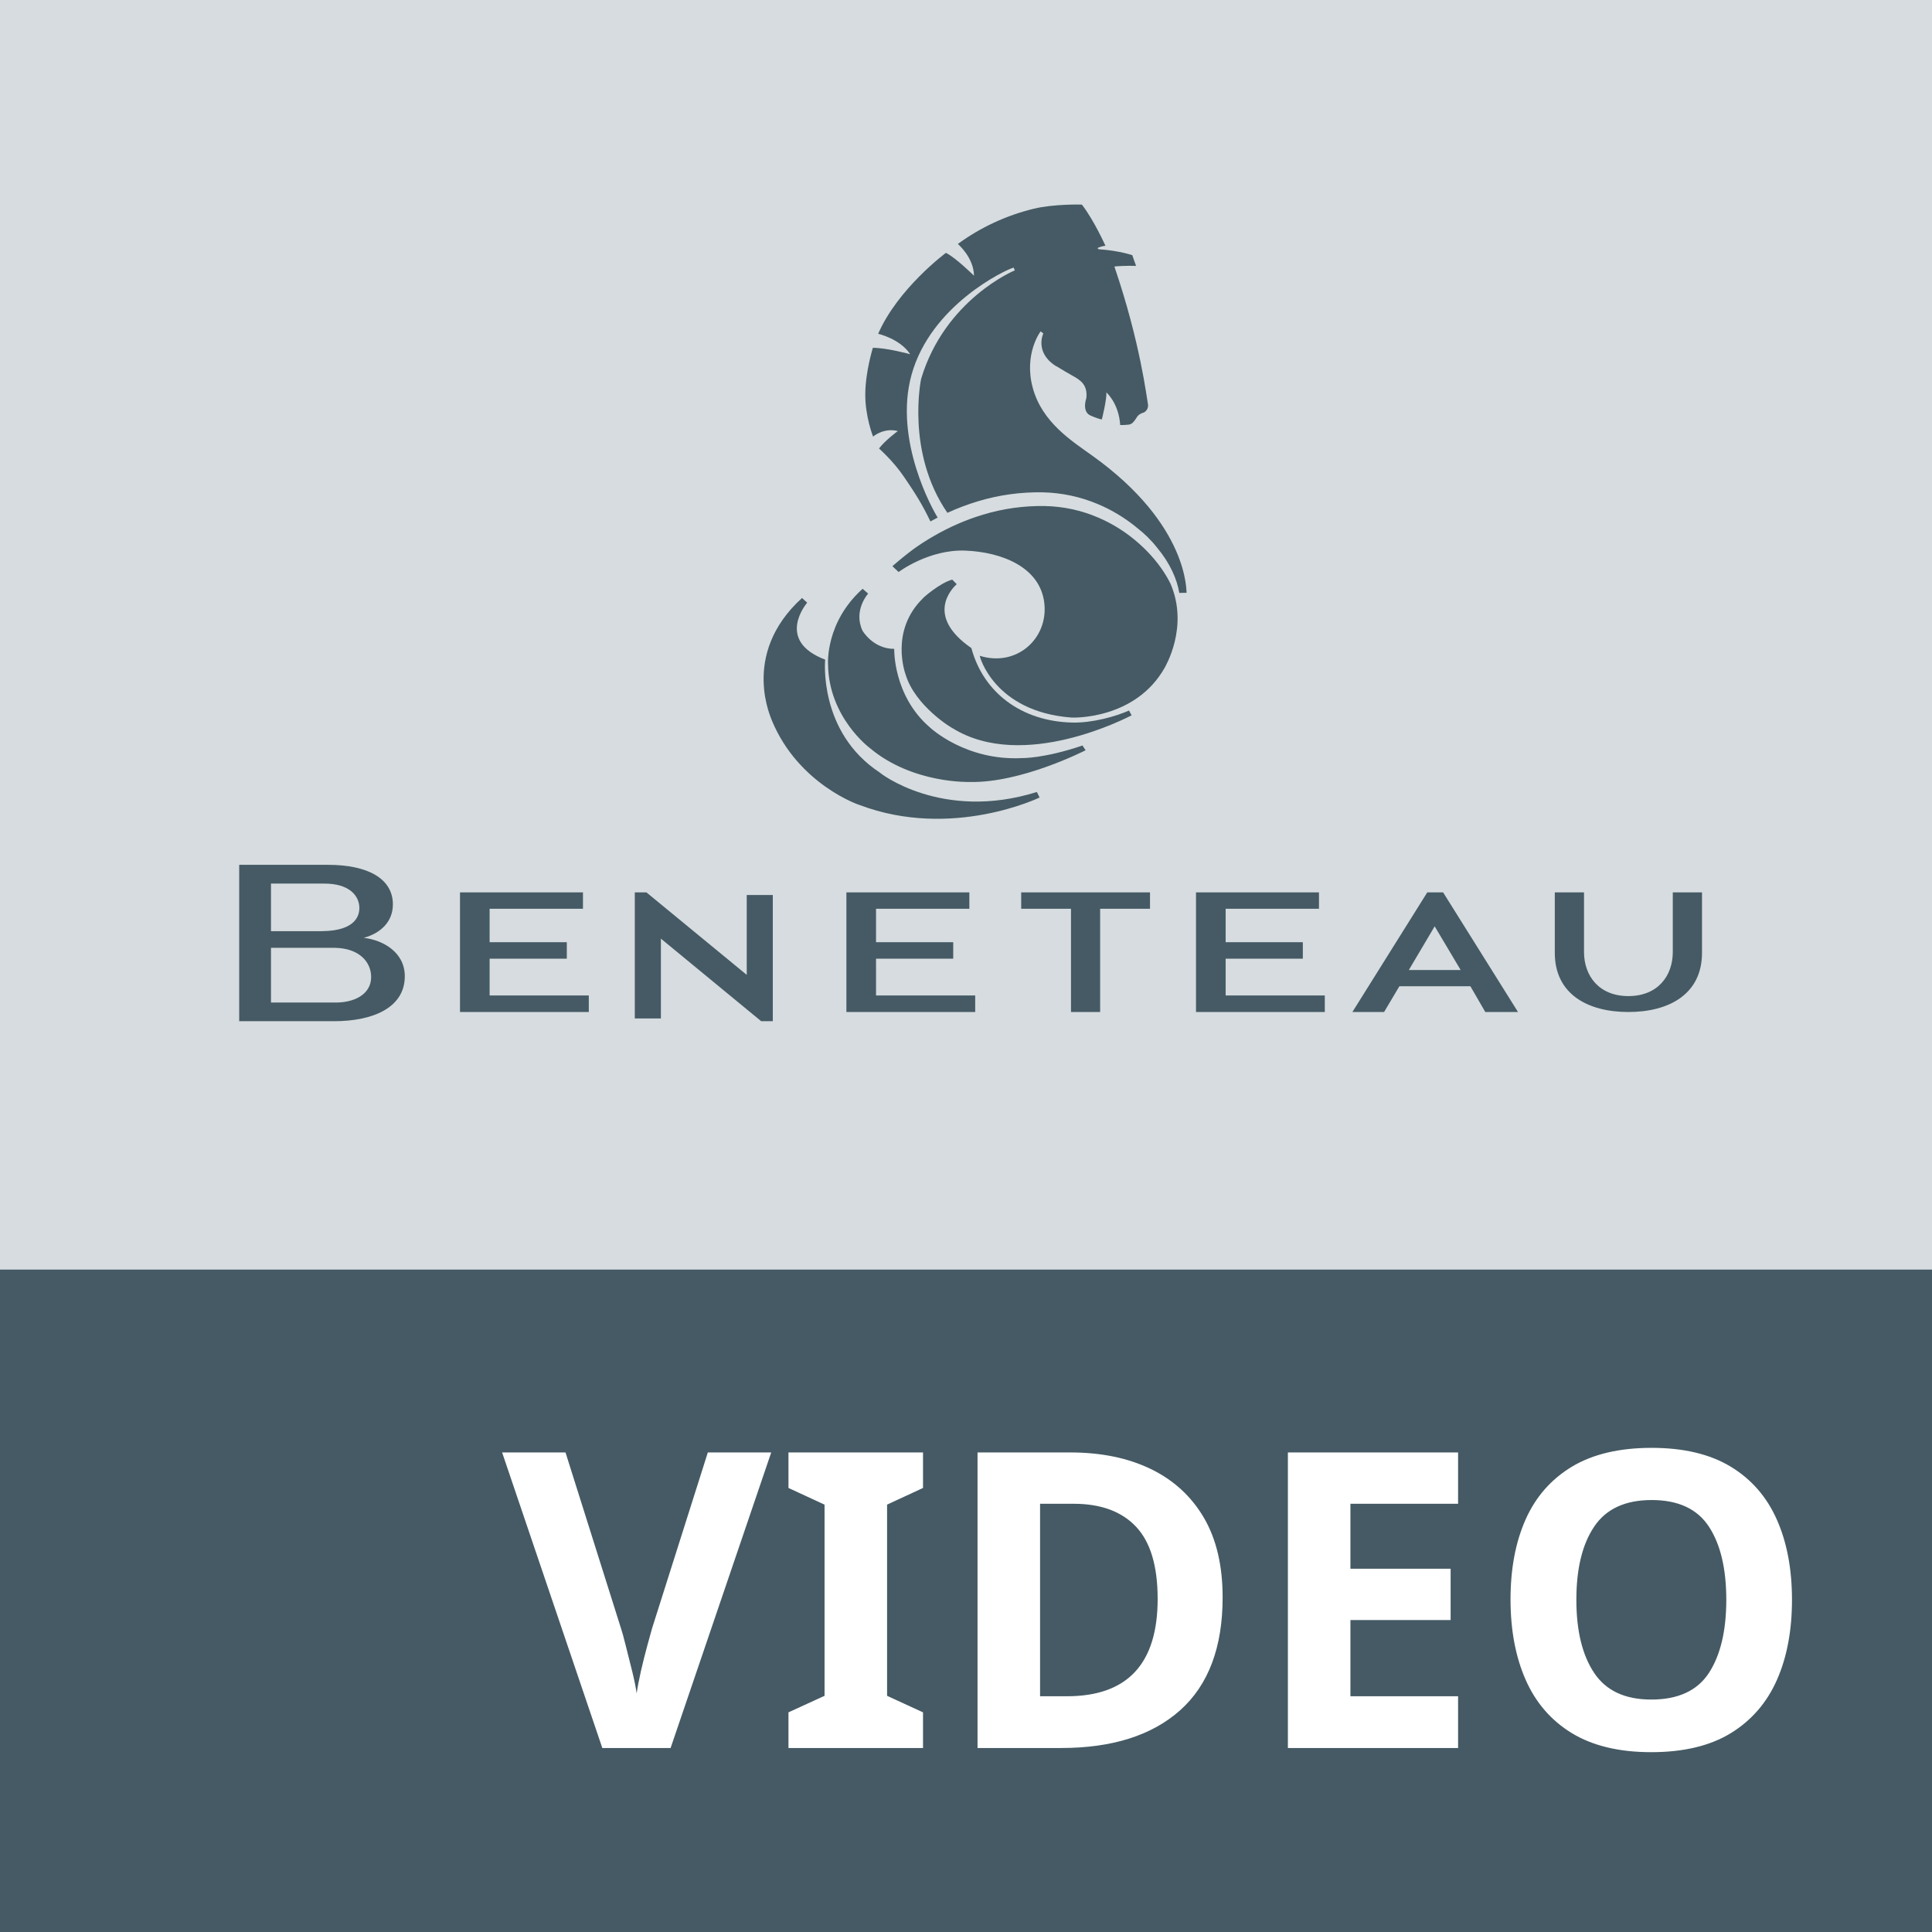
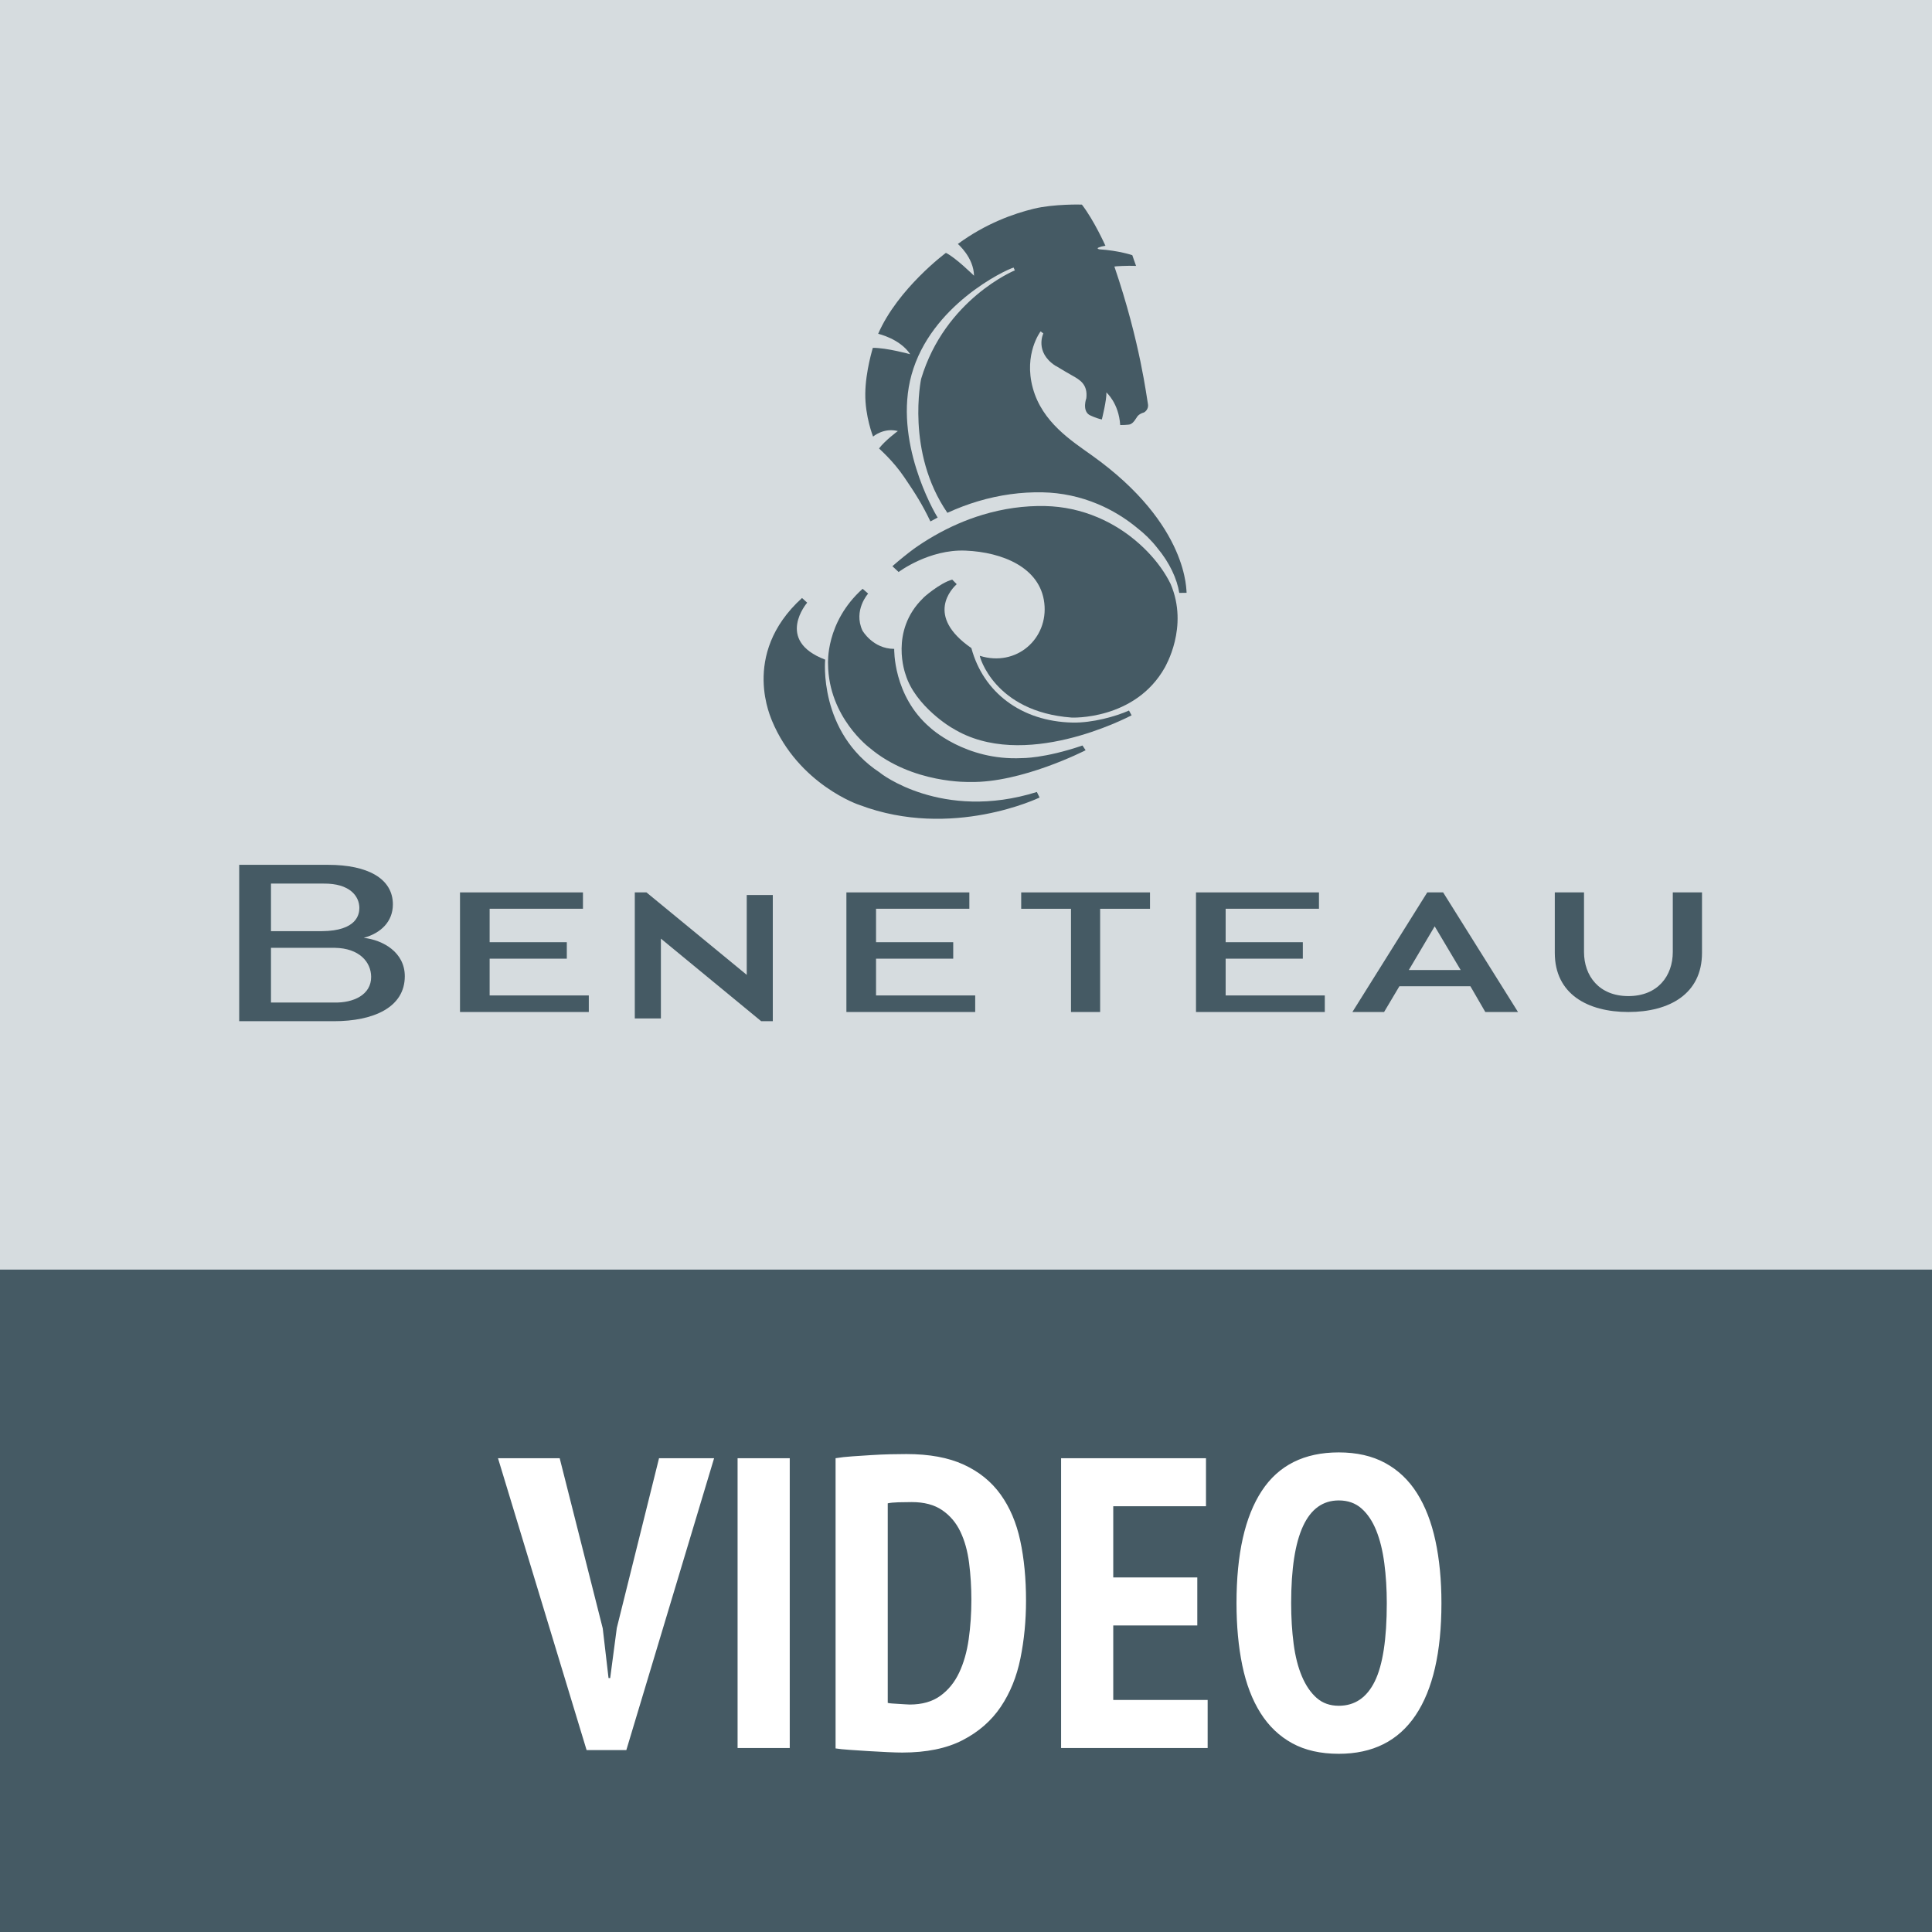
- <svg xmlns="http://www.w3.org/2000/svg" width="210" height="210" viewBox="0 0 210 210">
-   <g fill="none" fill-rule="evenodd">
-     <path fill="#B0BEC5" d="M0 0h210v210H0z" opacity=".4" />
-     <g fill="#455A64">
-       <path d="M87.176 65l.56.509s-3.546 4.098 1.958 6.193c0-.055-.794 7.872 5.959 12.287-.06 0 6.722 5.333 17.05 2.097-.008 0 .297.6.297.6s-9.52 4.61-19.561.816c.005.022-6.64-2.21-9.533-9.173.058 0-3.56-7.123 3.27-13.329" />
-       <path d="M117.661 81.033c-4.172 1.424-6.593 1.37-6.593 1.37-6.143.303-9.964-3.314-9.964-3.314-4.05-3.452-3.907-8.559-3.907-8.559-2.321 0-3.453-1.988-3.453-1.988-1.02-2.208.621-4.031.621-4.017L93.764 64c-4.054 3.63-3.76 8.131-3.76 8.186.058 5.8 4.533 9.113 4.533 9.113 4.642 3.92 10.87 3.698 10.927 3.698 5.544.11 12.387-3.372 12.536-3.448" />
-       <path d="M122.716 77.233c-1.42.634-3.974 1.356-6.15 1.307-5.57-.123-9.689-3.29-10.981-8.095-5.086-3.518-2.08-6.496-1.596-6.95L103.5 63c-1.354.372-3.225 2.022-3.168 2.022-3.673 3.576-1.91 8.252-1.894 8.305 1.048 3.439 5.048 5.83 5.108 5.83 7.687 4.756 18.977-1.166 19.455-1.405M101.132 56.677c.263-.146.524-.286.789-.421-.454-.692-4.82-8.377-2.842-15.517 2.088-7.55 10.135-11.38 11.097-11.656 0 .027.136.305.136.305-.025 0-7.593 3.136-10.19 11.793 0 0-1.687 7.964 2.856 14.561a25.5 25.5 0 0 1 3.342-1.262 22.926 22.926 0 0 1 7-.966c2.076.042 4.1.474 6.02 1.282a17.075 17.075 0 0 1 4.289 2.608c.767.598 1.5 1.304 2.153 2.14 1.365 1.631 2.162 3.402 2.4 4.902l.796-.011c-.057 0 .375-7.323-10.28-14.928-2.217-1.585-5.42-3.609-6.435-7.327-1.019-3.718.846-6.16.846-6.16-.01 0 .297.22.297.22s-.974 2 1.284 3.498c.058 0 .905.554 1.81 1.055.902.5 1.75.998 1.578 2.497-.007 0-.472 1.332.34 1.818-.005 0 .755.373 1.348.486 0 0 .558-2.233.488-2.942 0 0 1.354 1.153 1.507 3.551-.013 0 .947 0 1.116-.096.171-.097.31-.139.691-.75-.012 0 .171-.36.78-.527.015 0 .55-.306.425-.93-.13-.624-.82-6.658-3.644-14.93 0-.026 1.44-.11 2.357-.068-.013 0-.41-1.166-.41-1.166s-1.453-.498-3.6-.638c-.015 0-.326-.095-.056-.195.269-.095.24-.11.735-.193 0 .015-1.2-2.705-2.557-4.47 0-.012-3.064-.08-5.22.446a23.242 23.242 0 0 0-8.26 3.829c-.015 0 1.723 1.456 1.753 3.455 0 0-2.009-1.984-3.053-2.483-.013 0-5.218 3.871-7.364 8.792-.018.005 2.354.518 3.483 2.224-.013 0-2.556-.707-4.065-.694.013 0-.793 2.512-.819 4.982-.03 2.469.846 4.663.846 4.663s1.158-1.002 2.695-.599c0-.014-1.424 1.056-2.046 1.889 0 .027 1.497 1.289 2.738 3.122 1.228 1.806 1.958 2.954 2.846 4.811" />
-       <path d="M126.783 62.628c-.738-1.243-1.755-2.46-2.947-3.52a16.343 16.343 0 0 0-4.477-2.857 15.46 15.46 0 0 0-5.764-1.246 21.856 21.856 0 0 0-6.79.95c-1.8.542-3.58 1.316-5.288 2.3-.824.473-1.552.95-2.173 1.391A38.943 38.943 0 0 0 97 61.543l.677.631s3.3-2.495 7.287-2.324c3.99.172 8.093 1.82 8.547 5.69.457 3.867-3.017 6.996-7.01 5.743-.054 0 1.54 6.087 9.976 6.713-.056 0 6.897.34 10.145-5.46 0-.05 2.64-4.362.612-9.075a11.292 11.292 0 0 0-.451-.833M82.738 111H84V97.284h-2.832v8.68L70.266 97H69v13.699h2.836v-8.675M176.999 110c4.456 0 8.001-1.967 8.001-6.427V97h-3.174v6.473c0 2.612-1.644 4.798-4.827 4.798-3.18 0-4.824-2.186-4.824-4.798V97H169v6.573c0 4.46 3.547 6.427 7.999 6.427M161.446 110H165l-8.139-13h-1.724L147 110h3.444l1.665-2.802 7.716.002 1.621 2.8zm-5.502-9.313l2.825 4.75h-5.636l2.81-4.75zM125 97h-14v1.781h5.413V110h3.167V98.781H125M143.366 98.777V97H130v13h14v-1.799h-10.778v-3.997h8.39v-1.79h-8.39v-3.637M63.365 98.777V97H50v13h14v-1.799H53.22v-3.997h8.39v-1.79h-8.39v-3.637M105.364 98.777V97H92v13h14v-1.799H95.221v-3.997h8.39v-1.79h-8.39v-3.637M39.534 101.939c1.882-.509 3.17-1.78 3.17-3.635 0-2.793-2.71-4.3-7.046-4.3L26 94v17h10.291c4.323 0 7.709-1.507 7.709-4.89 0-2.599-2.364-3.934-4.466-4.171zm-10.08-.726v-5.171h5.709c2.875-.032 3.898 1.383 3.898 2.653 0 .665-.249 2.49-4.076 2.518h-5.531zm0 7.758v-5.946h6.956c2.62.043 3.918 1.522 3.932 3.145.018 1.948-1.907 2.86-4.046 2.801h-6.842z" />
+ <svg xmlns="http://www.w3.org/2000/svg" width="210px" height="210px" viewBox="0 0 210 210" version="1.1">
+   <defs />
+   <g id="Page-1" stroke="none" stroke-width="1" fill="none" fill-rule="evenodd">
+     <g id="boat-icons-big" transform="translate(-804, -396)">
+       <g id="Group-2-Copy-2" transform="translate(804, 396)">
+         <rect id="Rectangle-12" fill="#B0BEC5" opacity="0.4" x="0" y="0" width="210" height="210" />
+         <g id="Page-1" transform="translate(26, 22)" fill="#455A64">
+           <path d="M61.176,43 L61.736,43.509 C61.736,43.509 58.19,47.607 63.694,49.702 C63.694,49.647 62.9,57.574 69.653,61.989 C69.593,61.989 76.375,67.322 86.702,64.086 C86.695,64.086 87,64.687 87,64.687 C87,64.687 77.48,69.296 67.439,65.502 C67.444,65.524 60.799,63.293 57.906,56.329 C57.964,56.329 54.346,49.206 61.176,43" id="Fill-1" />
+           <path d="M91.661,59.033 C87.489,60.457 85.068,60.403 85.068,60.403 C78.925,60.706 75.104,57.089 75.104,57.089 C71.055,53.637 71.197,48.53 71.197,48.53 C68.876,48.53 67.744,46.542 67.744,46.542 C66.725,44.334 68.365,42.511 68.365,42.525 L67.764,42 C63.71,45.63 64.005,50.131 64.005,50.186 C64.062,55.985 68.537,59.299 68.537,59.299 C73.179,63.219 79.407,62.997 79.464,62.997 C85.008,63.107 91.851,59.625 92,59.549" id="Fill-3" />
+           <path d="M96.716,55.233 C95.296,55.867 92.742,56.589 90.566,56.54 C84.997,56.417 80.877,53.251 79.585,48.445 C74.499,44.927 77.505,41.949 77.989,41.496 L77.5,41 C76.145,41.372 74.274,43.022 74.331,43.022 C70.658,46.598 72.42,51.274 72.437,51.327 C73.485,54.766 77.485,57.157 77.545,57.157 C85.232,61.913 96.522,55.991 97,55.752" id="Fill-5" />
+           <g id="Group-9" transform="translate(68, 0)">
+             <path d="M7.132,34.677 C7.395,34.531 7.656,34.391 7.921,34.256 C7.467,33.564 3.102,25.879 5.079,18.739 C7.167,11.189 15.214,7.36 16.176,7.083 C16.176,7.11 16.312,7.388 16.312,7.388 C16.287,7.388 8.719,10.524 6.123,19.181 C6.123,19.181 4.435,27.145 8.978,33.742 C10.075,33.239 11.193,32.816 12.32,32.48 C14.636,31.792 16.989,31.467 19.32,31.514 C21.396,31.556 23.421,31.988 25.34,32.796 C26.884,33.445 28.326,34.323 29.629,35.404 C30.396,36.002 31.129,36.708 31.782,37.544 C33.147,39.175 33.944,40.946 34.182,42.446 L34.978,42.435 C34.921,42.435 35.353,35.112 24.698,27.507 C22.481,25.922 19.278,23.898 18.263,20.18 C17.244,16.462 19.109,14.02 19.109,14.02 C19.099,14.02 19.406,14.24 19.406,14.24 C19.406,14.24 18.432,16.239 20.69,17.738 C20.748,17.738 21.595,18.292 22.499,18.793 C23.402,19.294 24.25,19.791 24.078,21.29 C24.071,21.29 23.606,22.622 24.419,23.108 C24.413,23.108 25.173,23.481 25.766,23.594 C25.766,23.594 26.324,21.361 26.254,20.652 C26.254,20.652 27.608,21.805 27.761,24.203 C27.748,24.203 28.708,24.203 28.877,24.107 C29.048,24.01 29.186,23.968 29.568,23.358 C29.556,23.358 29.739,22.998 30.348,22.83 C30.363,22.83 30.898,22.524 30.773,21.901 C30.643,21.276 29.953,15.242 27.129,6.971 C27.129,6.944 28.568,6.861 29.486,6.902 C29.473,6.902 29.076,5.736 29.076,5.736 C29.076,5.736 27.623,5.238 25.475,5.098 C25.461,5.098 25.15,5.003 25.42,4.903 C25.689,4.808 25.66,4.794 26.155,4.71 C26.155,4.725 24.955,2.005 23.598,0.241 C23.598,0.228 20.534,0.16 18.377,0.686 C16.217,1.213 13.179,2.268 10.118,4.515 C10.103,4.515 11.841,5.971 11.871,7.97 C11.871,7.97 9.862,5.986 8.818,5.487 C8.805,5.487 3.6,9.358 1.454,14.279 C1.436,14.284 3.808,14.797 4.937,16.503 C4.924,16.503 2.381,15.796 0.872,15.809 C0.885,15.809 0.079,18.321 0.053,20.791 C0.024,23.26 0.899,25.454 0.899,25.454 C0.899,25.454 2.057,24.452 3.594,24.855 C3.594,24.841 2.17,25.911 1.548,26.744 C1.548,26.771 3.045,28.033 4.286,29.866 C5.514,31.672 6.244,32.82 7.132,34.677" id="Fill-7" />
+           </g>
+           <path d="M100.783,40.628 C100.045,39.385 99.028,38.169 97.836,37.108 C96.493,35.907 94.986,34.946 93.359,34.251 C91.521,33.467 89.583,33.047 87.595,33.005 C85.335,32.957 83.05,33.277 80.805,33.955 C79.005,34.497 77.226,35.271 75.517,36.255 C74.693,36.728 73.965,37.205 73.344,37.646 C72.611,38.193 71.824,38.822 71,39.543 L71.677,40.174 C71.677,40.174 74.977,37.679 78.964,37.85 C82.954,38.022 87.057,39.671 87.511,43.54 C87.968,47.407 84.494,50.536 80.501,49.283 C80.447,49.283 82.042,55.37 90.477,55.996 C90.421,55.996 97.374,56.337 100.622,50.536 C100.622,50.486 103.262,46.174 101.234,41.461 C101.098,41.185 100.95,40.906 100.783,40.628" id="Fill-10" />
+           <polyline id="Fill-12" points="56.738 89 58 89 58 75.284 55.168 75.284 55.168 83.963 44.266 75 43 75 43 88.699 45.836 88.699 45.836 80.024" />
+           <path d="M150.999,88 C155.455,88 159,86.033 159,81.573 L159,75 L155.826,75 L155.826,81.473 C155.826,84.085 154.182,86.271 150.999,86.271 C147.818,86.271 146.175,84.085 146.175,81.473 L146.175,75 L143,75 L143,81.573 C143,86.033 146.547,88 150.999,88" id="Fill-14" />
+           <path d="M135.446,88 L139,88 L130.861,75 L129.137,75 L121,88 L124.444,88 L126.109,85.198 L133.825,85.2 L135.446,88 Z M129.944,78.687 L132.769,83.437 L127.133,83.437 L129.944,78.687 Z" id="Fill-16" />
+           <polyline id="Fill-18" points="99 75 85 75 85 76.781 90.413 76.781 90.413 88 93.58 88 93.58 76.781 99 76.781" />
+           <polyline id="Fill-20" points="117.366 76.777 117.366 75 104 75 104 88 118 88 118 86.201 107.222 86.201 107.222 82.204 115.612 82.204 115.612 80.414 107.222 80.414 107.222 76.777" />
+           <polyline id="Fill-22" points="37.365 76.777 37.365 75 24 75 24 88 38 88 38 86.201 27.221 86.201 27.221 82.204 35.61 82.204 35.61 80.414 27.221 80.414 27.221 76.777" />
+           <polyline id="Fill-24" points="79.364 76.777 79.364 75 66 75 66 88 80 88 80 86.201 69.221 86.201 69.221 82.204 77.611 82.204 77.611 80.414 69.221 80.414 69.221 76.777" />
+           <path d="M13.534,79.939 C15.416,79.43 16.704,78.159 16.704,76.304 C16.704,73.511 13.995,72.003 9.658,72.003 L0,72 L0,89 L10.291,89 C14.614,89 18,87.493 18,84.111 C18,81.511 15.636,80.176 13.534,79.939 L13.534,79.939 Z M3.454,79.213 L3.454,74.042 L9.163,74.042 C12.038,74.01 13.061,75.425 13.061,76.695 C13.061,77.36 12.812,79.185 8.985,79.213 L3.454,79.213 Z M3.454,86.971 L3.454,81.025 L10.41,81.025 C13.03,81.068 14.328,82.547 14.342,84.17 C14.36,86.118 12.435,87.031 10.296,86.971 L3.454,86.971 Z" id="Fill-26" />
+         </g>
+         <rect id="Rectangle-12-Copy" fill="#455A64" x="0" y="138" width="210" height="72" />
+         <path d="M65.515,176.995 L66.145,182.395 L66.325,182.395 L67.045,176.95 L71.635,158.5 L77.62,158.5 L68.08,190.225 L63.76,190.225 L54.13,158.5 L60.835,158.5 L65.515,176.995 Z M80.172,158.5 L85.842,158.5 L85.842,190 L80.172,190 L80.172,158.5 Z M90.824,158.5 C91.364,158.41 91.971,158.343 92.646,158.298 C93.321,158.252 94.011,158.208 94.716,158.162 C95.421,158.118 96.104,158.088 96.764,158.072 C97.424,158.058 98.009,158.05 98.519,158.05 C101.009,158.05 103.086,158.432 104.751,159.197 C106.416,159.963 107.751,161.042 108.756,162.438 C109.761,163.833 110.474,165.505 110.894,167.455 C111.314,169.405 111.524,171.58 111.524,173.98 C111.524,176.17 111.321,178.262 110.916,180.257 C110.511,182.253 109.799,184.007 108.779,185.523 C107.759,187.038 106.379,188.245 104.639,189.145 C102.899,190.045 100.709,190.495 98.069,190.495 C97.679,190.495 97.154,190.48 96.494,190.45 C95.834,190.42 95.144,190.382 94.424,190.338 C93.704,190.292 93.014,190.248 92.354,190.202 C91.694,190.157 91.184,190.105 90.824,190.045 L90.824,158.5 Z M99.104,163.27 C98.624,163.27 98.136,163.278 97.641,163.292 C97.146,163.308 96.764,163.345 96.494,163.405 L96.494,185.095 C96.584,185.125 96.741,185.148 96.966,185.162 C97.191,185.178 97.431,185.192 97.686,185.208 C97.941,185.222 98.181,185.238 98.406,185.252 C98.631,185.268 98.789,185.275 98.879,185.275 C100.229,185.275 101.339,184.96 102.209,184.33 C103.079,183.7 103.761,182.86 104.256,181.81 C104.751,180.76 105.096,179.553 105.291,178.188 C105.486,176.822 105.584,175.39 105.584,173.89 C105.584,172.51 105.501,171.175 105.336,169.885 C105.171,168.595 104.856,167.463 104.391,166.488 C103.926,165.512 103.266,164.733 102.411,164.148 C101.556,163.562 100.454,163.27 99.104,163.27 Z M115.336,158.5 L131.086,158.5 L131.086,163.72 L121.006,163.72 L121.006,171.46 L130.141,171.46 L130.141,176.68 L121.006,176.68 L121.006,184.78 L131.266,184.78 L131.266,190 L115.336,190 L115.336,158.5 Z M134.403,174.25 C134.403,168.91 135.318,164.845 137.148,162.055 C138.978,159.265 141.768,157.87 145.518,157.87 C147.468,157.87 149.148,158.252 150.558,159.018 C151.968,159.783 153.123,160.877 154.023,162.303 C154.923,163.728 155.591,165.452 156.026,167.477 C156.461,169.503 156.678,171.76 156.678,174.25 C156.678,179.59 155.741,183.655 153.866,186.445 C151.991,189.235 149.208,190.63 145.518,190.63 C143.538,190.63 141.851,190.248 140.456,189.482 C139.061,188.717 137.913,187.623 137.013,186.197 C136.113,184.772 135.453,183.048 135.033,181.023 C134.613,178.997 134.403,176.74 134.403,174.25 Z M140.343,174.25 C140.343,175.84 140.433,177.317 140.613,178.683 C140.793,180.048 141.093,181.225 141.513,182.215 C141.933,183.205 142.466,183.985 143.111,184.555 C143.756,185.125 144.558,185.41 145.518,185.41 C147.258,185.41 148.563,184.525 149.433,182.755 C150.303,180.985 150.738,178.15 150.738,174.25 C150.738,172.72 150.648,171.273 150.468,169.907 C150.288,168.542 149.996,167.358 149.591,166.352 C149.186,165.347 148.653,164.553 147.993,163.968 C147.333,163.382 146.508,163.09 145.518,163.09 C142.068,163.09 140.343,166.81 140.343,174.25 Z" id="VIDEO" fill="#FFFFFF" />
+       </g>
    </g>
-     <path fill="#455A64" d="M0 138h210v72H0z" />
-     <text fill="#FFF" font-family="PTSans-NarrowBold, PT Sans Narrow" font-size="45" font-style="condensed" font-weight="bold" letter-spacing=".437">
-       <tspan x="54.58" y="190">VIDEO</tspan>
-     </text>
  </g>
</svg>
